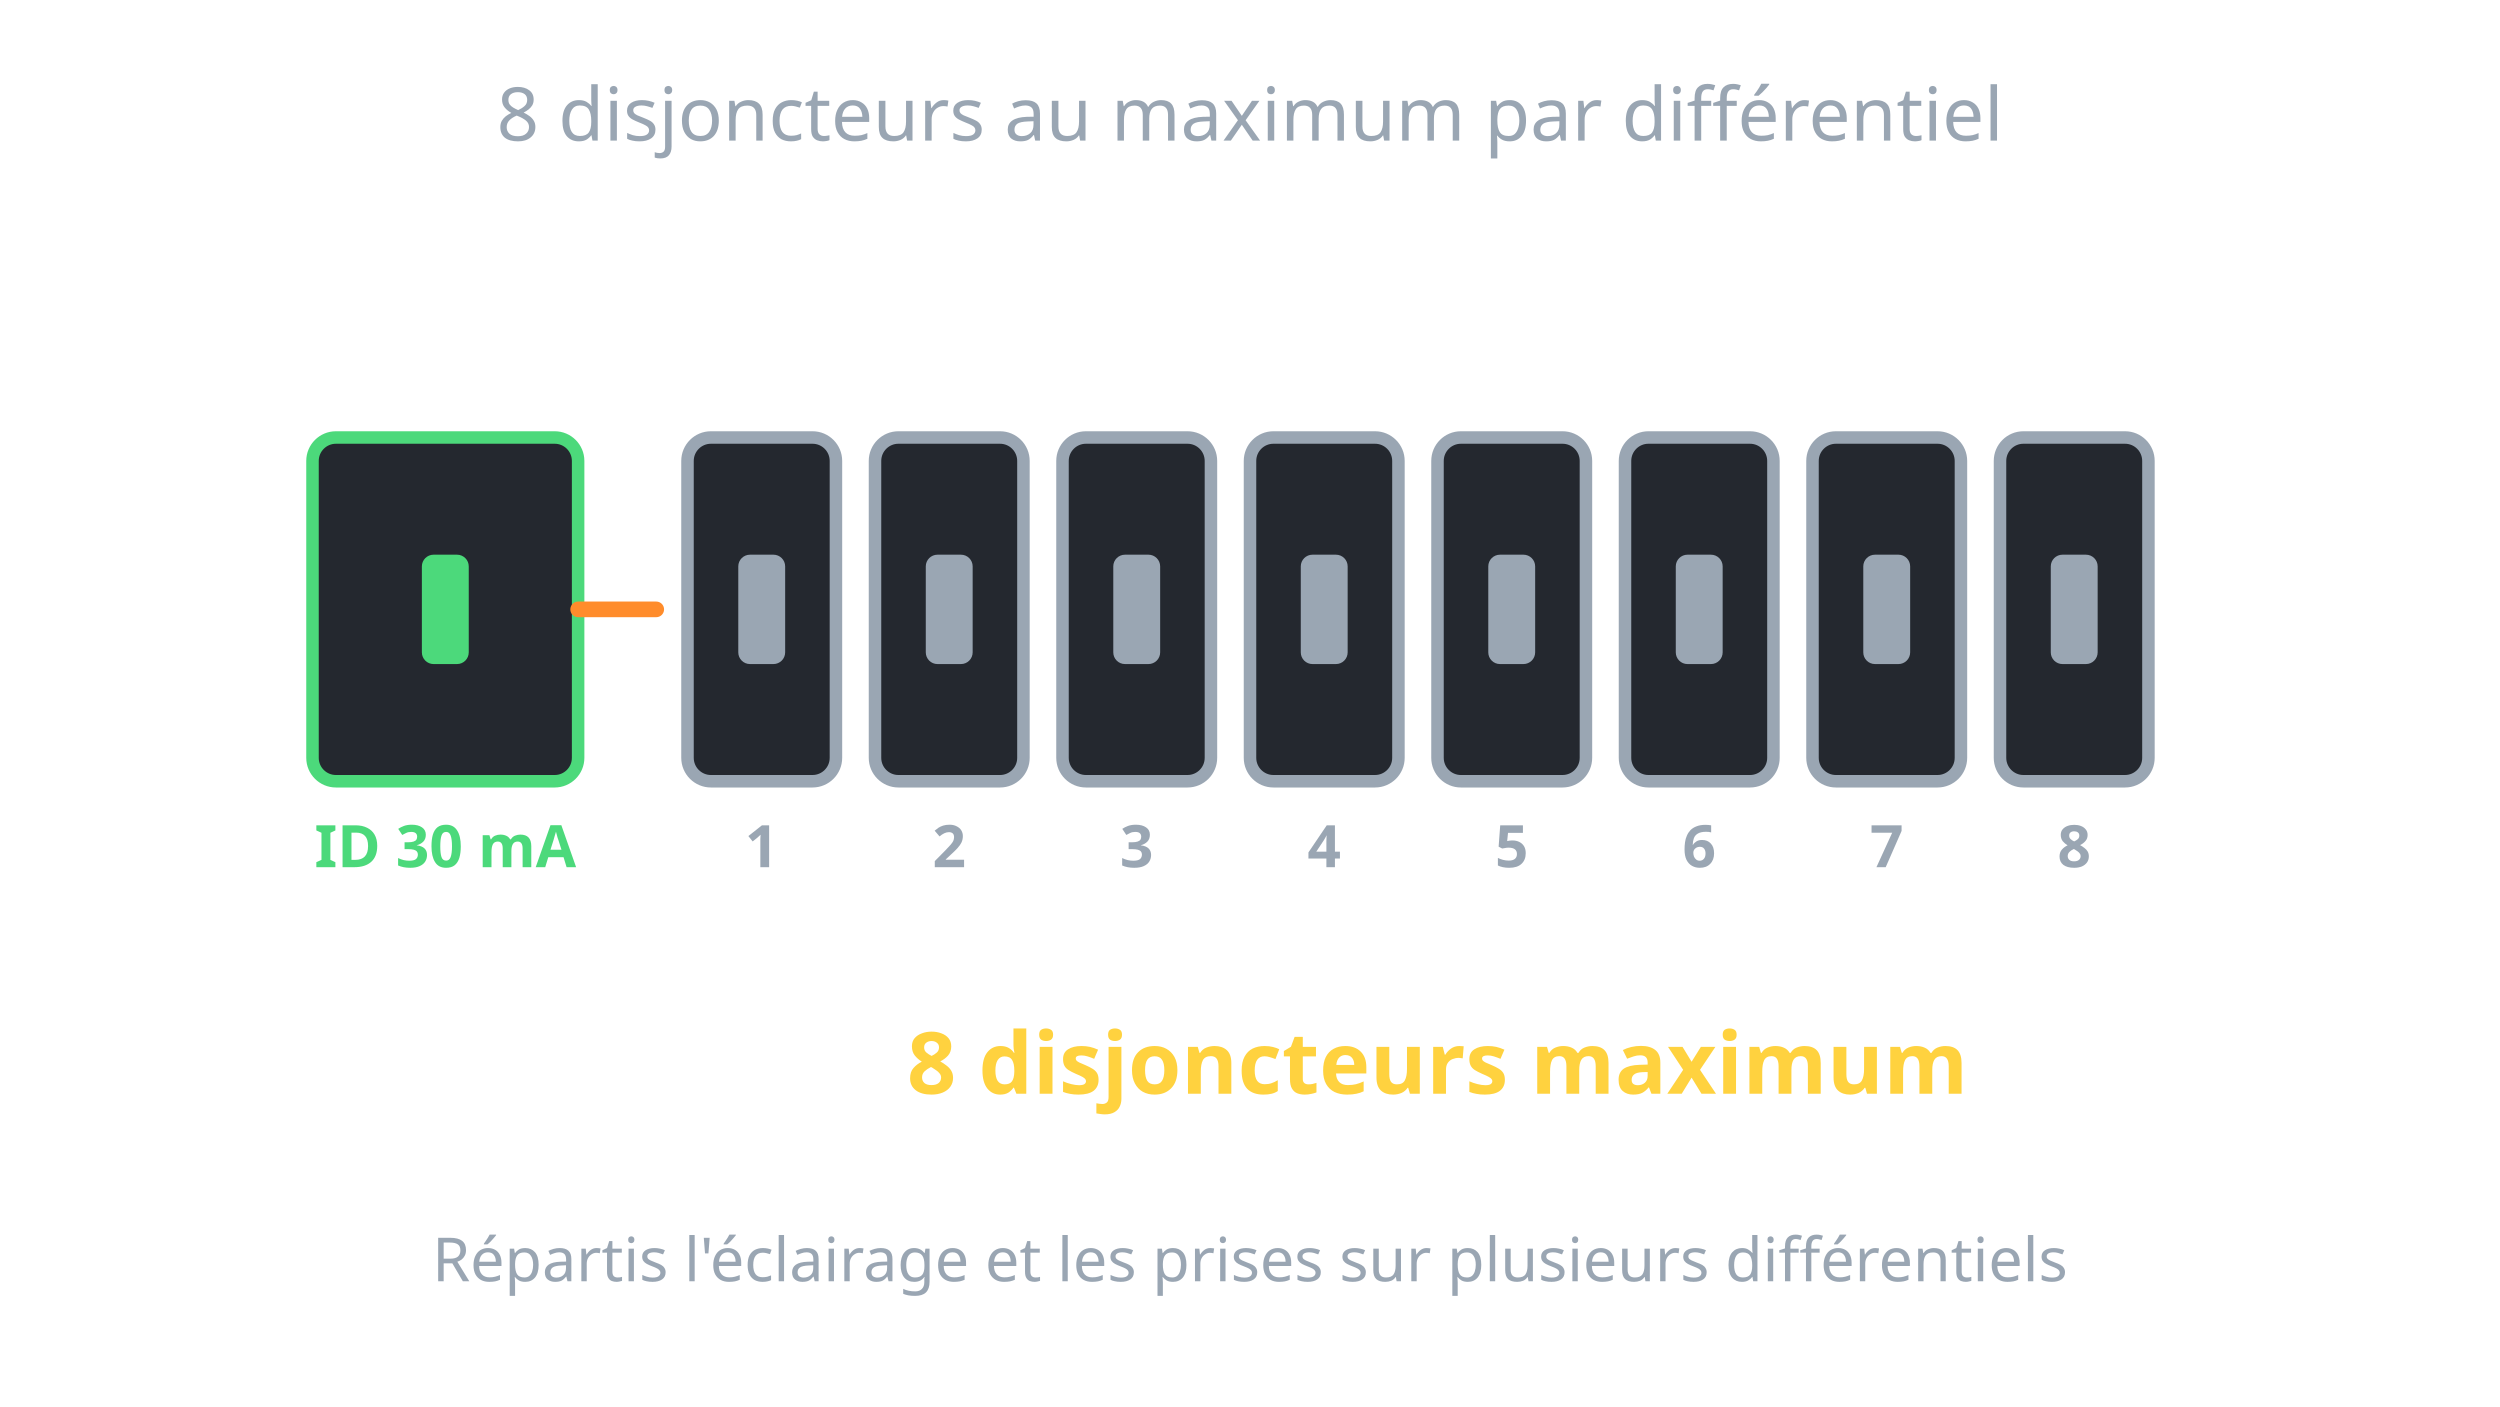
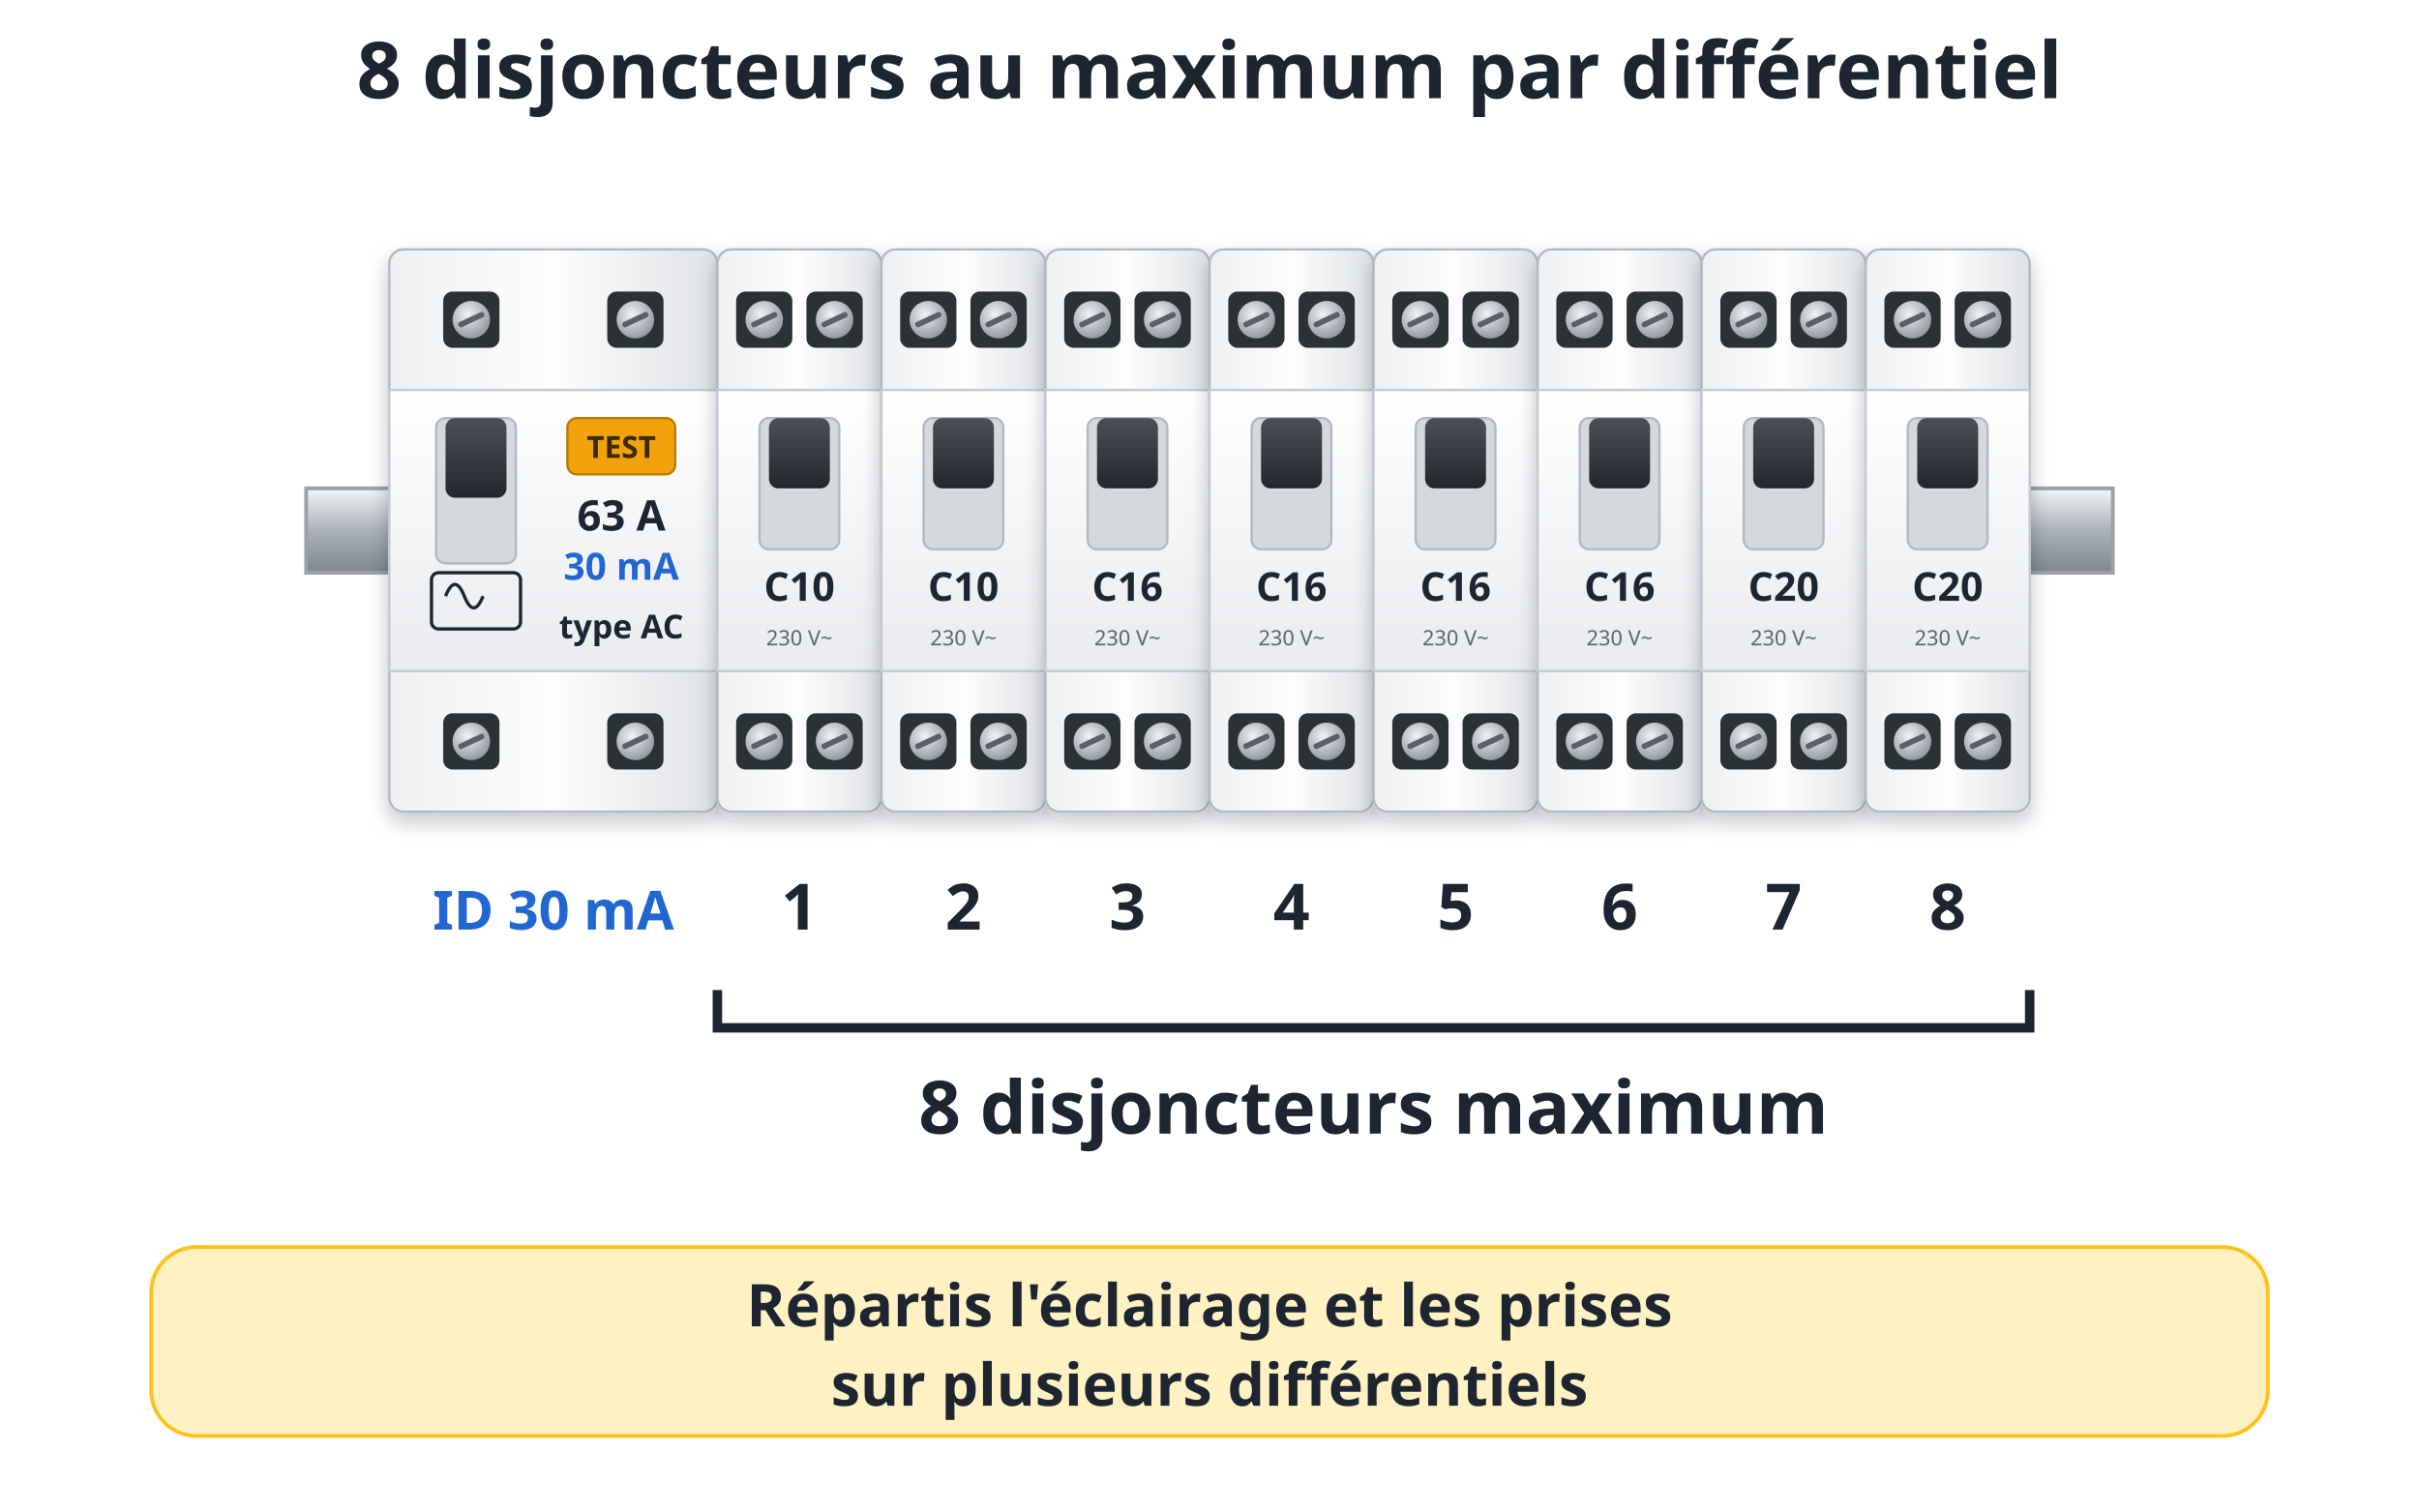
- <svg xmlns="http://www.w3.org/2000/svg" viewBox="0 0 320 180" font-family="'Segoe UI',system-ui,sans-serif" role="img" aria-label="Huit disjoncteurs au maximum derrière un même interrupteur différentiel">
-   <text x="160" y="18" text-anchor="middle" font-size="9.5" fill="#9aa6b3" font-weight="normal">8 disjoncteurs au maximum par différentiel</text>
-   <rect x="40" y="56" width="34" height="44" rx="3" fill="#24282f" stroke="#4cd97b" stroke-width="1.6" />
-   <rect x="54.0" y="71.0" width="6" height="14" rx="1.5" fill="#4cd97b" />
-   <text x="57.0" y="111" text-anchor="middle" font-size="7.5" fill="#4cd97b" font-weight="bold">ID 30 mA</text>
-   <polyline points="74,78 84,78" fill="none" stroke="#ff8c2b" stroke-width="2" stroke-linecap="round" stroke-linejoin="round" />
-   <rect x="88" y="56" width="19" height="44" rx="3" fill="#24282f" stroke="#9aa6b3" stroke-width="1.6" />
-   <rect x="94.5" y="71.0" width="6" height="14" rx="1.5" fill="#9aa6b3" />
-   <text x="97.5" y="111" text-anchor="middle" font-size="7.5" fill="#9aa6b3" font-weight="bold">1</text>
-   <rect x="112" y="56" width="19" height="44" rx="3" fill="#24282f" stroke="#9aa6b3" stroke-width="1.6" />
-   <rect x="118.5" y="71.0" width="6" height="14" rx="1.5" fill="#9aa6b3" />
-   <text x="121.5" y="111" text-anchor="middle" font-size="7.5" fill="#9aa6b3" font-weight="bold">2</text>
-   <rect x="136" y="56" width="19" height="44" rx="3" fill="#24282f" stroke="#9aa6b3" stroke-width="1.6" />
-   <rect x="142.5" y="71.0" width="6" height="14" rx="1.5" fill="#9aa6b3" />
-   <text x="145.5" y="111" text-anchor="middle" font-size="7.5" fill="#9aa6b3" font-weight="bold">3</text>
-   <rect x="160" y="56" width="19" height="44" rx="3" fill="#24282f" stroke="#9aa6b3" stroke-width="1.6" />
-   <rect x="166.5" y="71.0" width="6" height="14" rx="1.5" fill="#9aa6b3" />
-   <text x="169.5" y="111" text-anchor="middle" font-size="7.5" fill="#9aa6b3" font-weight="bold">4</text>
-   <rect x="184" y="56" width="19" height="44" rx="3" fill="#24282f" stroke="#9aa6b3" stroke-width="1.6" />
-   <rect x="190.5" y="71.0" width="6" height="14" rx="1.5" fill="#9aa6b3" />
-   <text x="193.5" y="111" text-anchor="middle" font-size="7.5" fill="#9aa6b3" font-weight="bold">5</text>
-   <rect x="208" y="56" width="19" height="44" rx="3" fill="#24282f" stroke="#9aa6b3" stroke-width="1.6" />
-   <rect x="214.5" y="71.0" width="6" height="14" rx="1.5" fill="#9aa6b3" />
-   <text x="217.5" y="111" text-anchor="middle" font-size="7.5" fill="#9aa6b3" font-weight="bold">6</text>
-   <rect x="232" y="56" width="19" height="44" rx="3" fill="#24282f" stroke="#9aa6b3" stroke-width="1.6" />
-   <rect x="238.5" y="71.0" width="6" height="14" rx="1.5" fill="#9aa6b3" />
-   <text x="241.5" y="111" text-anchor="middle" font-size="7.5" fill="#9aa6b3" font-weight="bold">7</text>
-   <rect x="256" y="56" width="19" height="44" rx="3" fill="#24282f" stroke="#9aa6b3" stroke-width="1.6" />
-   <rect x="262.5" y="71.0" width="6" height="14" rx="1.5" fill="#9aa6b3" />
-   <text x="265.5" y="111" text-anchor="middle" font-size="7.5" fill="#9aa6b3" font-weight="bold">8</text>
-   <text x="184" y="140" text-anchor="middle" font-size="11" fill="#ffd23f" font-weight="bold">8 disjoncteurs maximum</text>
-   <text x="160" y="164" text-anchor="middle" font-size="7.8" fill="#9aa6b3" font-weight="normal">Répartis l'éclairage et les prises sur plusieurs différentiels</text>
+ <svg xmlns="http://www.w3.org/2000/svg" viewBox="0 0 640 400" font-family="'Segoe UI',system-ui,sans-serif" role="img" aria-label="Huit disjoncteurs au maximum derrière un même interrupteur différentiel">
+   <defs>
+     <linearGradient id="corps" x1="0" y1="0" x2="1" y2="0">
+       <stop offset="0" stop-color="#eef0f2" />
+       <stop offset=".5" stop-color="#fdfdfd" />
+       <stop offset="1" stop-color="#dfe2e6" />
+     </linearGradient>
+     <linearGradient id="nez" x1="0" y1="0" x2="0" y2="1">
+       <stop offset="0" stop-color="#ffffff" />
+       <stop offset="1" stop-color="#e9ebee" />
+     </linearGradient>
+     <linearGradient id="manette" x1="0" y1="0" x2="0" y2="1">
+       <stop offset="0" stop-color="#4a5058" />
+       <stop offset="1" stop-color="#23272c" />
+     </linearGradient>
+     <radialGradient id="vis" cx=".4" cy=".35" r=".7">
+       <stop offset="0" stop-color="#f1f2f4" />
+       <stop offset="1" stop-color="#8d949c" />
+     </radialGradient>
+     <linearGradient id="cuivreH" x1="0" y1="0" x2="0" y2="1">
+       <stop offset="0" stop-color="#f0b77a" />
+       <stop offset=".5" stop-color="#c9782f" />
+       <stop offset="1" stop-color="#8f4f17" />
+     </linearGradient>
+     <linearGradient id="cuivreV" x1="0" y1="0" x2="1" y2="0">
+       <stop offset="0" stop-color="#8f4f17" />
+       <stop offset=".45" stop-color="#f0b77a" />
+       <stop offset="1" stop-color="#9a5a1f" />
+     </linearGradient>
+     <linearGradient id="acierH" x1="0" y1="0" x2="0" y2="1">
+       <stop offset="0" stop-color="#f4f5f7" />
+       <stop offset=".5" stop-color="#aab1b9" />
+       <stop offset="1" stop-color="#7d858e" />
+     </linearGradient>
+     <linearGradient id="cylH" x1="0" y1="0" x2="0" y2="1">
+       <stop offset="0" stop-color="#d9dde1" />
+       <stop offset=".35" stop-color="#ffffff" />
+       <stop offset="1" stop-color="#c3c8ce" />
+     </linearGradient>
+     <linearGradient id="gaineV" x1="0" y1="0" x2="1" y2="0">
+       <stop offset="0" stop-color="#a81d1d" />
+       <stop offset=".4" stop-color="#ef4a4a" />
+       <stop offset="1" stop-color="#b02020" />
+     </linearGradient>
+     <linearGradient id="chaud" x1="0" y1="0" x2="1" y2="0">
+       <stop offset="0" stop-color="#3a3f46" />
+       <stop offset=".5" stop-color="#e8590c" />
+       <stop offset="1" stop-color="#ff3b1f" />
+     </linearGradient>
+     <filter id="ombre" x="-15%" y="-15%" width="130%" height="140%">
+       <feDropShadow dx="0" dy="4" stdDeviation="4" flood-color="#1b2430" flood-opacity=".25" />
+     </filter>
+     <g id="borne">
+       <rect x="-12" y="-12" width="24" height="24" rx="4" fill="#2b3036" />
+       <circle r="8" fill="url(#vis)" />
+       <rect x="-6" y="-1.2" width="12" height="2.4" rx="1" fill="#5a616a" transform="rotate(-25)" />
+     </g>
+   </defs>
+   <text x="320.0" y="26" text-anchor="middle" font-size="20.8" font-weight="800" fill="#1c2530">8 disjoncteurs au maximum par différentiel</text>
+   <rect x="81.0" y="129.24" width="478.0" height="22.32" fill="url(#acierH)" stroke="#9aa1a9" />
+   <g transform="translate(103.0 66) scale(0.62)" filter="url(#ombre)">
+     <rect width="140" height="240" rx="6" fill="url(#corps)" stroke="#b3b9c0" />
+     <rect y="60" width="140" height="120" fill="url(#nez)" stroke="#c5cad0" />
+     <use href="#borne" x="35" y="30" />
+     <use href="#borne" x="105" y="30" />
+     <use href="#borne" x="35" y="210" />
+     <use href="#borne" x="105" y="210" />
+     <rect x="20" y="72" width="34" height="62" rx="4" fill="#d5d9de" stroke="#b3b9c0" />
+     <rect x="24" y="72" width="26" height="34" rx="4" fill="url(#manette)" />
+     <rect x="76" y="72" width="46" height="24" rx="4" fill="#f2a20c" stroke="#b97a05" />
+     <text x="99" y="89" text-anchor="middle" font-size="13" font-weight="800" fill="#3a2a00">TEST</text>
+     <text x="99" y="120" text-anchor="middle" font-size="18" font-weight="800" fill="#1c2530">63 A</text>
+     <text x="99" y="141" text-anchor="middle" font-size="16" font-weight="800" fill="#2166d1">30 mA</text>
+     <g transform="translate(0 -84)">
+       <rect x="18" y="222" width="38" height="24" rx="3" fill="none" stroke="#1c2530" stroke-width="1.4" />
+       <path d="M24 232 q4 -10 8 0 t8 0" fill="none" stroke="#1c2530" stroke-width="1.4" />
+     </g>
+     <text x="99" y="166" text-anchor="middle" font-size="14" font-weight="800" fill="#1c2530">type AC</text>
+   </g>
+   <g transform="translate(189.8 66) scale(0.62)" filter="url(#ombre)">
+     <rect width="70" height="240" rx="6" fill="url(#corps)" stroke="#b3b9c0" />
+     <rect y="60" width="70" height="120" fill="url(#nez)" stroke="#c5cad0" />
+     <use href="#borne" x="20" y="30" />
+     <use href="#borne" x="50" y="30" />
+     <use href="#borne" x="20" y="210" />
+     <use href="#borne" x="50" y="210" />
+     <rect x="18" y="72" width="34" height="56" rx="4" fill="#d5d9de" stroke="#b3b9c0" />
+     <rect x="22" y="72" width="26" height="30" rx="4" fill="url(#manette)" />
+     <text x="35" y="150" text-anchor="middle" font-size="17" font-weight="800" fill="#1c2530">C10</text>
+     <text x="35" y="169" text-anchor="middle" font-size="9" font-weight="500" fill="#5b6673">230 V~</text>
+   </g>
+   <text x="211.5" y="246" text-anchor="middle" font-size="16.9" font-weight="800" fill="#1c2530">1</text>
+   <g transform="translate(233.2 66) scale(0.62)" filter="url(#ombre)">
+     <rect width="70" height="240" rx="6" fill="url(#corps)" stroke="#b3b9c0" />
+     <rect y="60" width="70" height="120" fill="url(#nez)" stroke="#c5cad0" />
+     <use href="#borne" x="20" y="30" />
+     <use href="#borne" x="50" y="30" />
+     <use href="#borne" x="20" y="210" />
+     <use href="#borne" x="50" y="210" />
+     <rect x="18" y="72" width="34" height="56" rx="4" fill="#d5d9de" stroke="#b3b9c0" />
+     <rect x="22" y="72" width="26" height="30" rx="4" fill="url(#manette)" />
+     <text x="35" y="150" text-anchor="middle" font-size="17" font-weight="800" fill="#1c2530">C10</text>
+     <text x="35" y="169" text-anchor="middle" font-size="9" font-weight="500" fill="#5b6673">230 V~</text>
+   </g>
+   <text x="254.9" y="246" text-anchor="middle" font-size="16.9" font-weight="800" fill="#1c2530">2</text>
+   <g transform="translate(276.6 66) scale(0.62)" filter="url(#ombre)">
+     <rect width="70" height="240" rx="6" fill="url(#corps)" stroke="#b3b9c0" />
+     <rect y="60" width="70" height="120" fill="url(#nez)" stroke="#c5cad0" />
+     <use href="#borne" x="20" y="30" />
+     <use href="#borne" x="50" y="30" />
+     <use href="#borne" x="20" y="210" />
+     <use href="#borne" x="50" y="210" />
+     <rect x="18" y="72" width="34" height="56" rx="4" fill="#d5d9de" stroke="#b3b9c0" />
+     <rect x="22" y="72" width="26" height="30" rx="4" fill="url(#manette)" />
+     <text x="35" y="150" text-anchor="middle" font-size="17" font-weight="800" fill="#1c2530">C16</text>
+     <text x="35" y="169" text-anchor="middle" font-size="9" font-weight="500" fill="#5b6673">230 V~</text>
+   </g>
+   <text x="298.3" y="246" text-anchor="middle" font-size="16.9" font-weight="800" fill="#1c2530">3</text>
+   <g transform="translate(320.0 66) scale(0.62)" filter="url(#ombre)">
+     <rect width="70" height="240" rx="6" fill="url(#corps)" stroke="#b3b9c0" />
+     <rect y="60" width="70" height="120" fill="url(#nez)" stroke="#c5cad0" />
+     <use href="#borne" x="20" y="30" />
+     <use href="#borne" x="50" y="30" />
+     <use href="#borne" x="20" y="210" />
+     <use href="#borne" x="50" y="210" />
+     <rect x="18" y="72" width="34" height="56" rx="4" fill="#d5d9de" stroke="#b3b9c0" />
+     <rect x="22" y="72" width="26" height="30" rx="4" fill="url(#manette)" />
+     <text x="35" y="150" text-anchor="middle" font-size="17" font-weight="800" fill="#1c2530">C16</text>
+     <text x="35" y="169" text-anchor="middle" font-size="9" font-weight="500" fill="#5b6673">230 V~</text>
+   </g>
+   <text x="341.7" y="246" text-anchor="middle" font-size="16.9" font-weight="800" fill="#1c2530">4</text>
+   <g transform="translate(363.4 66) scale(0.62)" filter="url(#ombre)">
+     <rect width="70" height="240" rx="6" fill="url(#corps)" stroke="#b3b9c0" />
+     <rect y="60" width="70" height="120" fill="url(#nez)" stroke="#c5cad0" />
+     <use href="#borne" x="20" y="30" />
+     <use href="#borne" x="50" y="30" />
+     <use href="#borne" x="20" y="210" />
+     <use href="#borne" x="50" y="210" />
+     <rect x="18" y="72" width="34" height="56" rx="4" fill="#d5d9de" stroke="#b3b9c0" />
+     <rect x="22" y="72" width="26" height="30" rx="4" fill="url(#manette)" />
+     <text x="35" y="150" text-anchor="middle" font-size="17" font-weight="800" fill="#1c2530">C16</text>
+     <text x="35" y="169" text-anchor="middle" font-size="9" font-weight="500" fill="#5b6673">230 V~</text>
+   </g>
+   <text x="385.1" y="246" text-anchor="middle" font-size="16.9" font-weight="800" fill="#1c2530">5</text>
+   <g transform="translate(406.8 66) scale(0.62)" filter="url(#ombre)">
+     <rect width="70" height="240" rx="6" fill="url(#corps)" stroke="#b3b9c0" />
+     <rect y="60" width="70" height="120" fill="url(#nez)" stroke="#c5cad0" />
+     <use href="#borne" x="20" y="30" />
+     <use href="#borne" x="50" y="30" />
+     <use href="#borne" x="20" y="210" />
+     <use href="#borne" x="50" y="210" />
+     <rect x="18" y="72" width="34" height="56" rx="4" fill="#d5d9de" stroke="#b3b9c0" />
+     <rect x="22" y="72" width="26" height="30" rx="4" fill="url(#manette)" />
+     <text x="35" y="150" text-anchor="middle" font-size="17" font-weight="800" fill="#1c2530">C16</text>
+     <text x="35" y="169" text-anchor="middle" font-size="9" font-weight="500" fill="#5b6673">230 V~</text>
+   </g>
+   <text x="428.5" y="246" text-anchor="middle" font-size="16.9" font-weight="800" fill="#1c2530">6</text>
+   <g transform="translate(450.2 66) scale(0.62)" filter="url(#ombre)">
+     <rect width="70" height="240" rx="6" fill="url(#corps)" stroke="#b3b9c0" />
+     <rect y="60" width="70" height="120" fill="url(#nez)" stroke="#c5cad0" />
+     <use href="#borne" x="20" y="30" />
+     <use href="#borne" x="50" y="30" />
+     <use href="#borne" x="20" y="210" />
+     <use href="#borne" x="50" y="210" />
+     <rect x="18" y="72" width="34" height="56" rx="4" fill="#d5d9de" stroke="#b3b9c0" />
+     <rect x="22" y="72" width="26" height="30" rx="4" fill="url(#manette)" />
+     <text x="35" y="150" text-anchor="middle" font-size="17" font-weight="800" fill="#1c2530">C20</text>
+     <text x="35" y="169" text-anchor="middle" font-size="9" font-weight="500" fill="#5b6673">230 V~</text>
+   </g>
+   <text x="471.9" y="246" text-anchor="middle" font-size="16.9" font-weight="800" fill="#1c2530">7</text>
+   <g transform="translate(493.6 66) scale(0.62)" filter="url(#ombre)">
+     <rect width="70" height="240" rx="6" fill="url(#corps)" stroke="#b3b9c0" />
+     <rect y="60" width="70" height="120" fill="url(#nez)" stroke="#c5cad0" />
+     <use href="#borne" x="20" y="30" />
+     <use href="#borne" x="50" y="30" />
+     <use href="#borne" x="20" y="210" />
+     <use href="#borne" x="50" y="210" />
+     <rect x="18" y="72" width="34" height="56" rx="4" fill="#d5d9de" stroke="#b3b9c0" />
+     <rect x="22" y="72" width="26" height="30" rx="4" fill="url(#manette)" />
+     <text x="35" y="150" text-anchor="middle" font-size="17" font-weight="800" fill="#1c2530">C20</text>
+     <text x="35" y="169" text-anchor="middle" font-size="9" font-weight="500" fill="#5b6673">230 V~</text>
+   </g>
+   <text x="515.3" y="246" text-anchor="middle" font-size="16.9" font-weight="800" fill="#1c2530">8</text>
+   <text x="146.4" y="246" text-anchor="middle" font-size="14.3" font-weight="800" fill="#2166d1">ID 30 mA</text>
+   <path d="M189.8 262 v10 H537.0 v-10" fill="none" stroke="#1c2530" stroke-width="2.5" />
+   <text x="363.4" y="300" text-anchor="middle" font-size="19.5" font-weight="800" fill="#1c2530">8 disjoncteurs maximum</text>
+   <rect x="40" y="330" width="560" height="50" rx="12" fill="#fff1c2" stroke="#ffc21a" />
+   <text x="320" y="351" text-anchor="middle" font-size="15.6" font-weight="800" fill="#1c2530">Répartis l'éclairage et les prises</text>
+   <text x="320" y="372" text-anchor="middle" font-size="15.6" font-weight="800" fill="#1c2530">sur plusieurs différentiels</text>
</svg>
